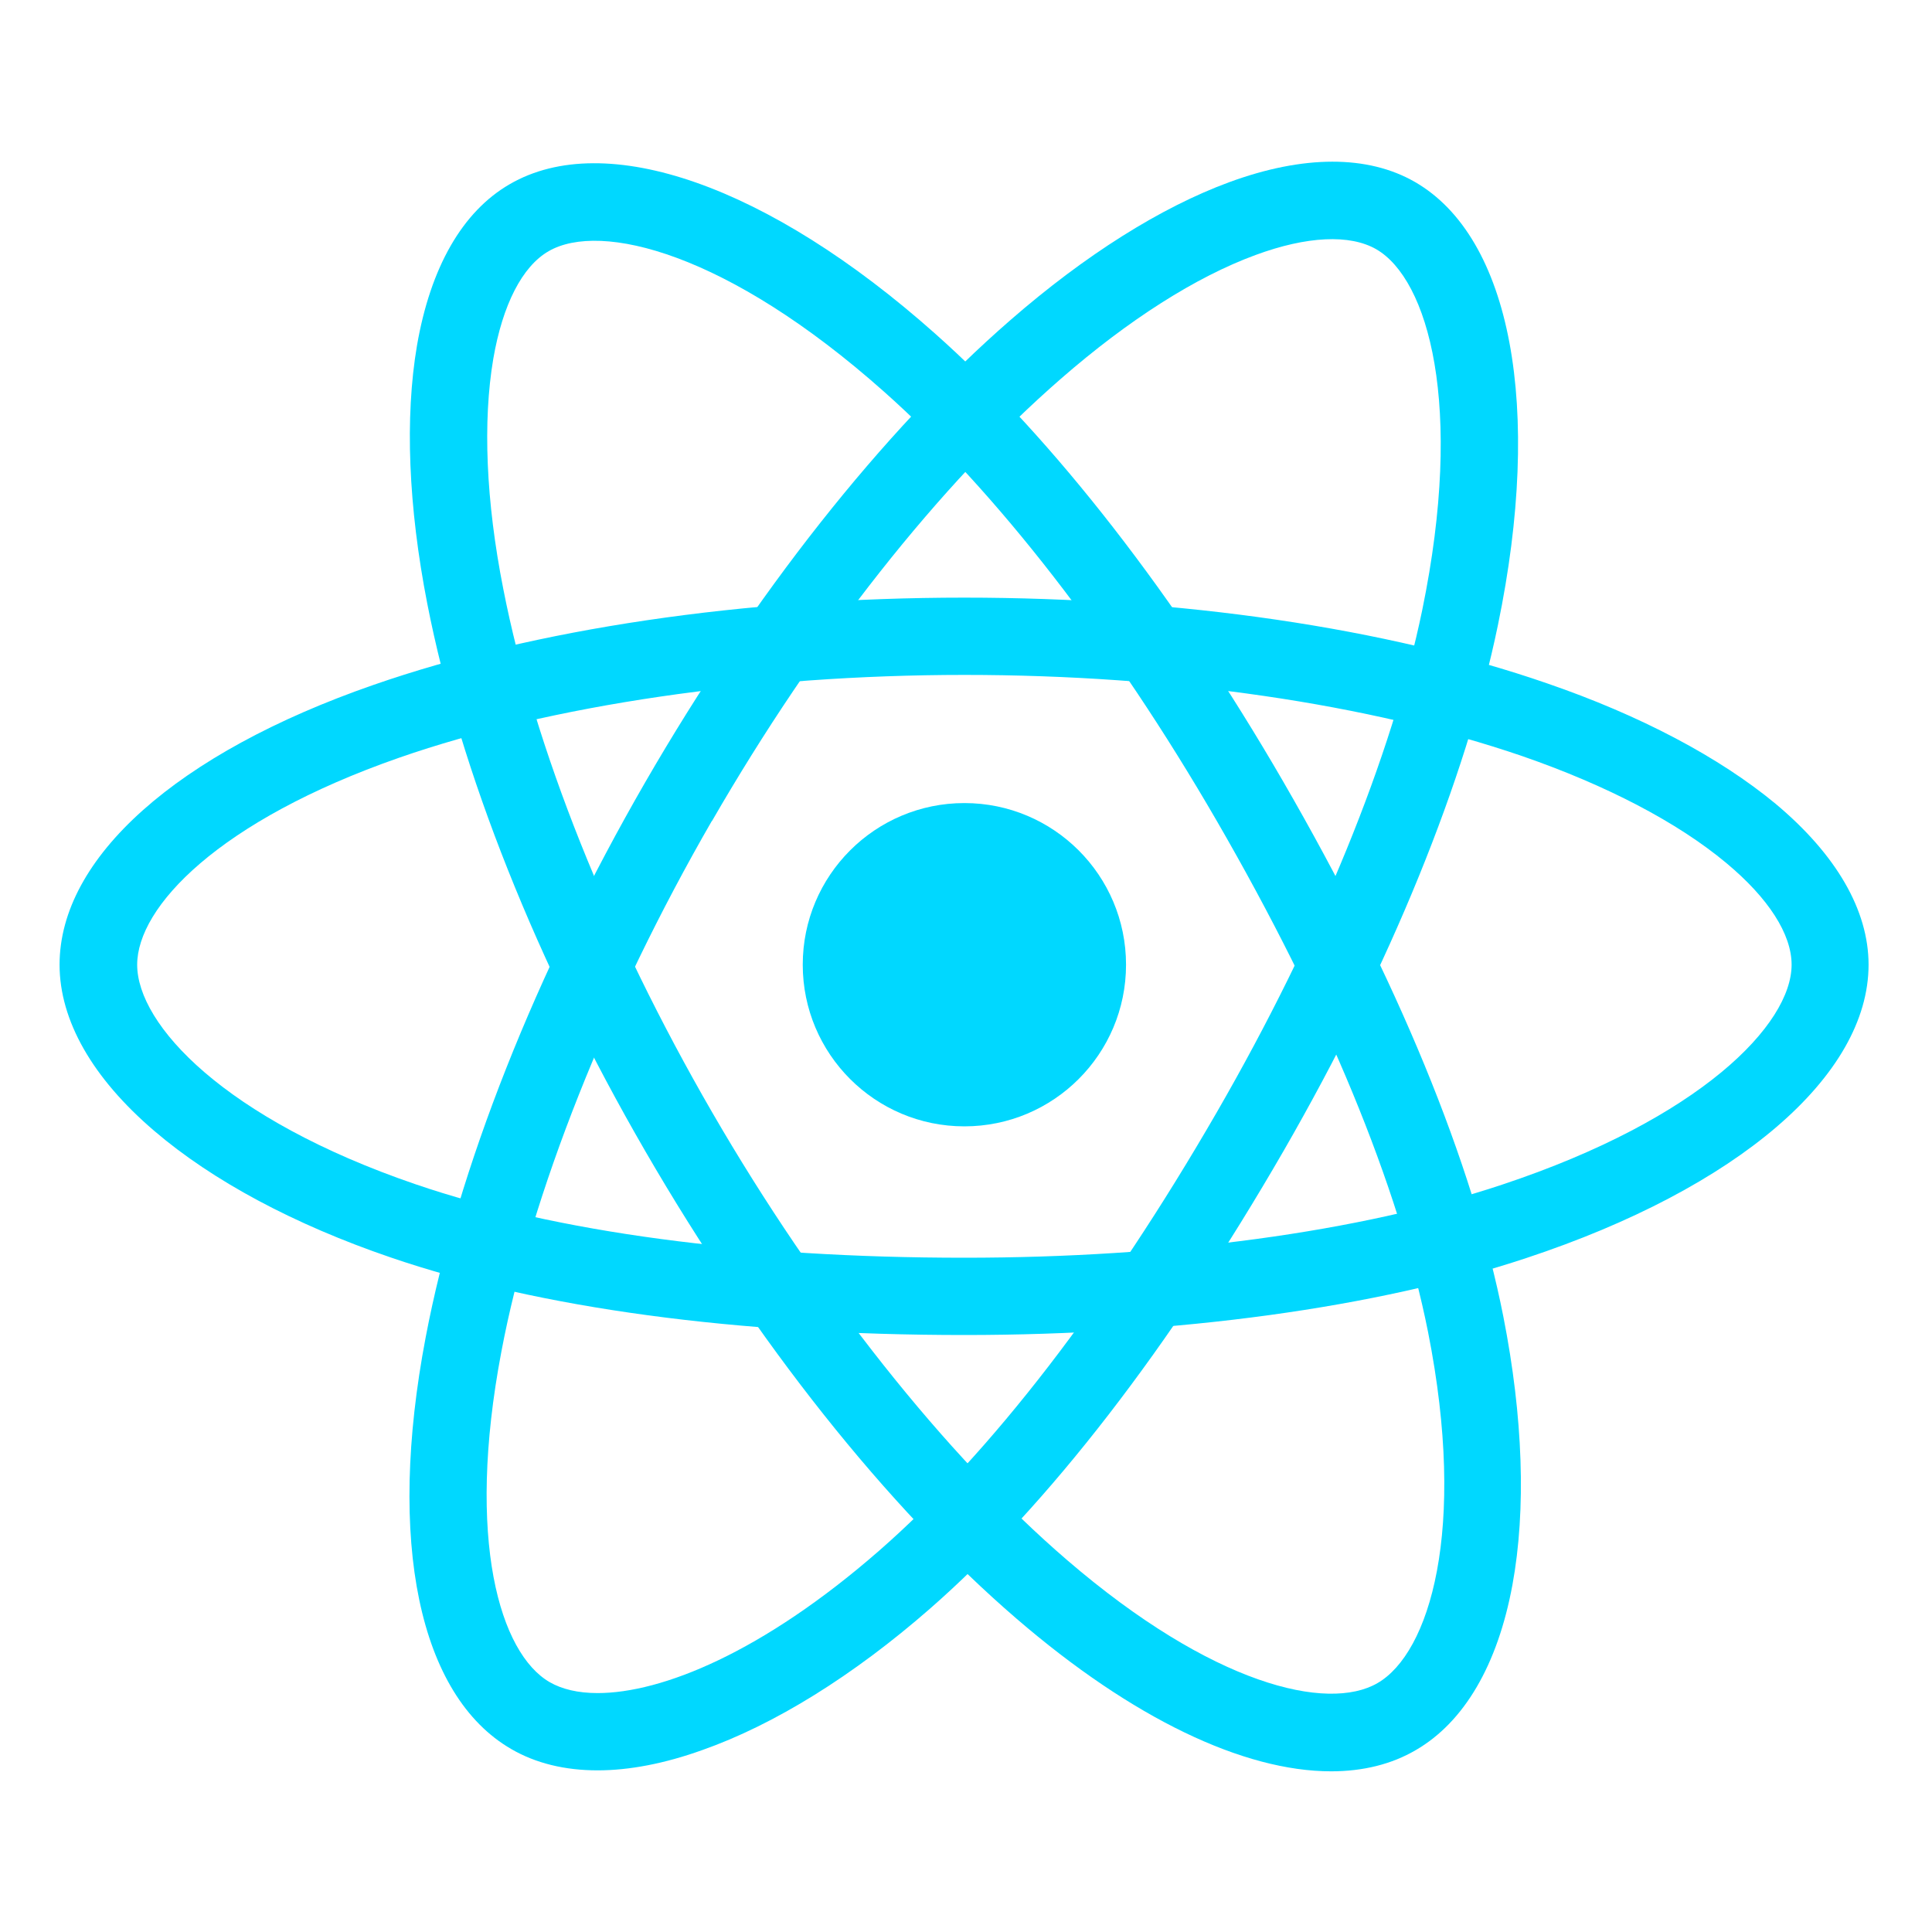
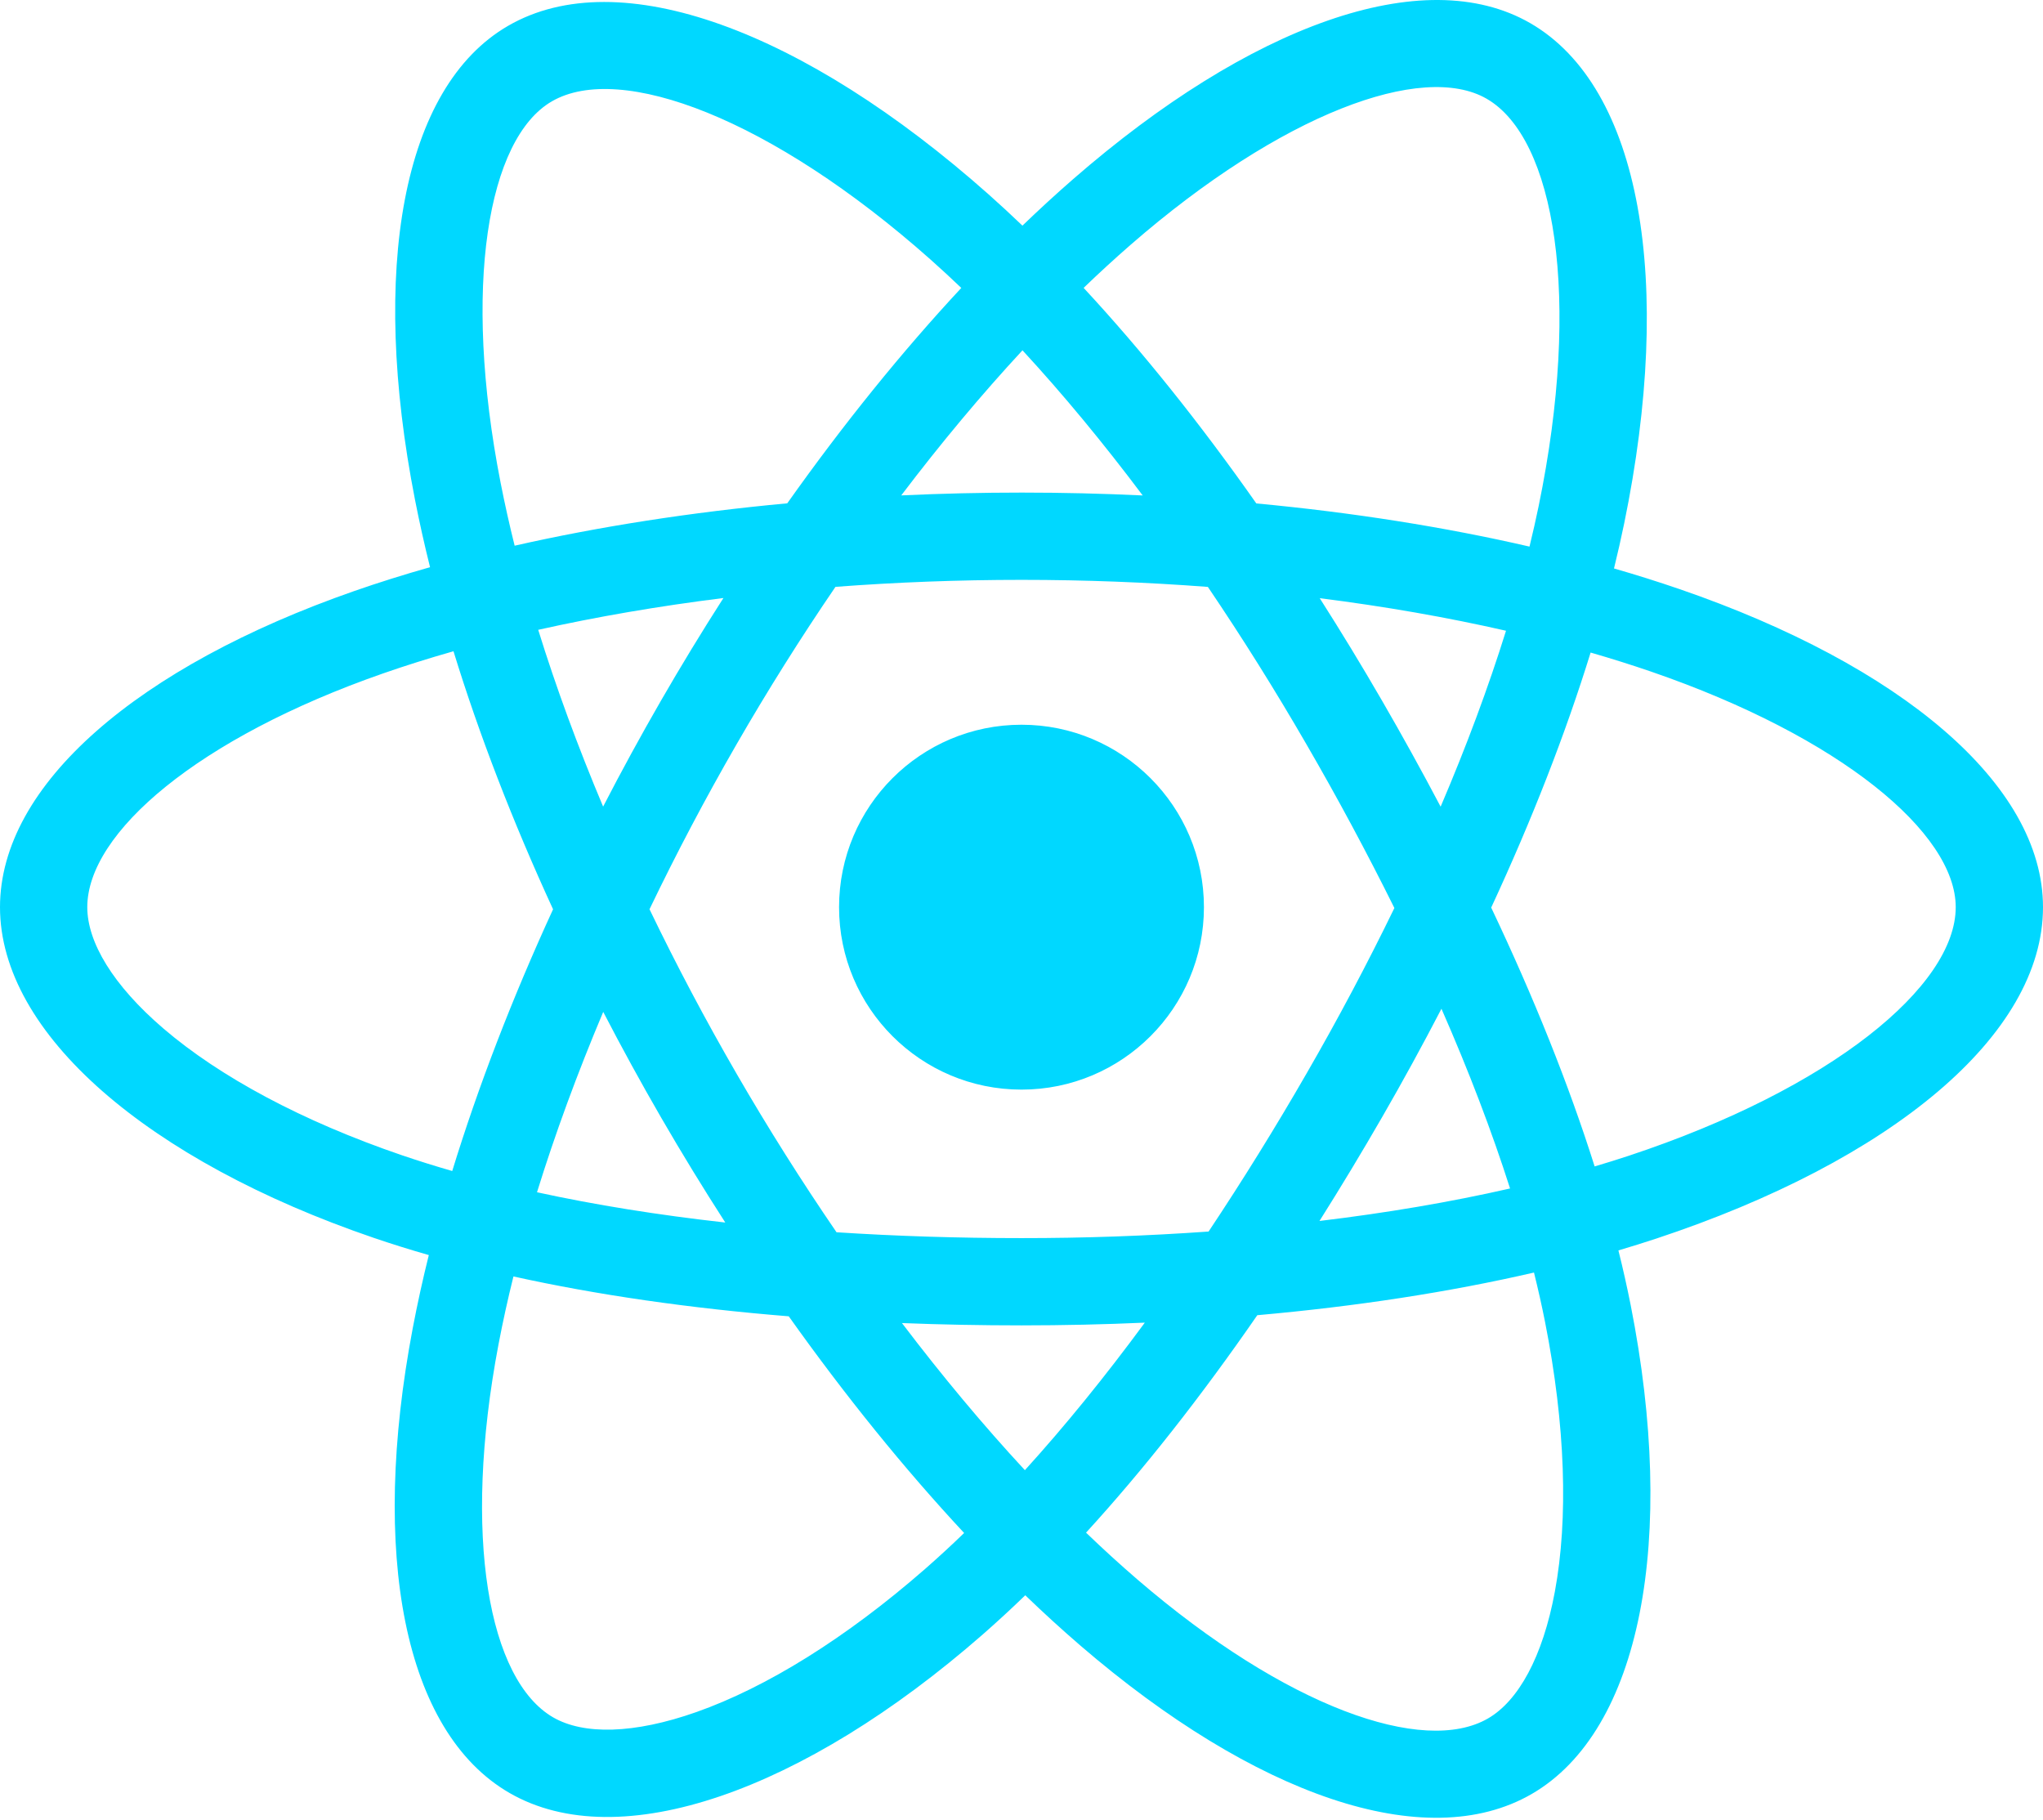
- <svg xmlns="http://www.w3.org/2000/svg" id="Layer_2" style="enable-background:new 0 0 600 600;" version="1.1" viewBox="0 0 600 600" xml:space="preserve">
-   <style type="text/css">
- 	.st0{fill:#00D8FF;}
- </style>
-   <circle class="st0" cx="299.5" cy="299.6" r="50.2" />
-   <g>
-     <path class="st0" d="M299.5,414.6c-70.5,0-132.1-8.3-178.2-24.1c-29.9-10.2-55.3-23.8-73.4-39.3c-19.2-16.4-29.4-34.3-29.4-51.6   c0-33.2,36.4-65.7,97.5-86.9c50-17.4,115.2-27.1,183.4-27.1c67,0,131.3,9.4,181,26.6c29.1,10,53.6,23,71,37.4   c18.9,15.8,28.9,33.1,28.9,50c0,34.5-40.7,69.4-106.3,91.1C427.6,406.1,365.6,414.6,299.5,414.6z M299.5,209.6   c-64.7,0-128.7,9.4-175.5,25.7c-56.2,19.6-81.4,46.4-81.4,64.3c0,18.6,27.1,47.9,86.5,68.2c43.6,14.9,102.6,22.8,170.4,22.8   c63.6,0,122.9-8,167-22.7c61.7-20.5,89.9-49.8,89.9-68.3c0-9.5-7.2-20.7-20.3-31.6c-15.1-12.6-37.1-24.1-63.4-33.2   C425.4,218.6,363.9,209.6,299.5,209.6z" />
-   </g>
-   <g>
-     <path class="st0" d="M185.6,549.8c-10.2,0-19.2-2.2-26.8-6.6c-28.7-16.6-38.7-64.4-26.6-127.9c9.9-52.1,34.1-113.3,68.2-172.4   c33.5-58,73.7-109,113.4-143.5c23.2-20.2,46.7-35,67.9-42.8c23.1-8.5,43.1-8.5,57.7-0.1c29.9,17.2,39.8,70,25.8,137.6   c-9.9,48-33.5,105.9-66.5,163.2c-35.2,61-73.2,110.2-109.9,142.3c-23.8,20.8-48.3,36-70.7,43.9   C206.4,547.7,195.4,549.8,185.6,549.8z M210.7,248.9l10.4,6c-32.3,56-56.2,116.1-65.4,164.9c-11.1,58.5-0.4,93.7,15,102.6   c3.8,2.2,8.8,3.4,14.9,3.4c19.9,0,51.2-12.6,87.4-44.2c34.7-30.3,71-77.5,104.9-136.2c31.8-55.1,54.4-110.5,63.8-156   c13.1-63.7,1.8-102.7-14.3-112c-8.2-4.7-21.5-4.1-37.5,1.8c-18.5,6.8-39.4,20.1-60.4,38.4c-37.7,32.8-76.2,81.6-108.4,137.4   L210.7,248.9z" />
-   </g>
-   <g>
-     <path class="st0" d="M413.4,550.1c-27.2,0-61.7-16.4-97.7-47.4c-40.2-34.6-81.1-86.1-115.3-145.2v0c-33.6-58-57.6-118.3-67.7-170   c-5.9-30.2-7-57.9-3.2-80.2c4.2-24.3,14.1-41.6,28.8-50.1c29.8-17.3,80.5,0.5,132.1,46.4c36.6,32.5,75,81.9,108.1,139.1   c35.3,61,59,118.5,68.4,166.3c6.1,31,7.1,59.8,2.8,83.2c-4.6,24.9-15,42.6-30,51.3C432.2,547.9,423.3,550.1,413.4,550.1z    M221.2,345.5c32.4,56,72.6,106.7,110.2,139c45.1,38.8,80.9,47.2,96.4,38.2c16.1-9.3,27.9-47.4,15.7-109   c-9-45.2-31.7-100.2-65.7-158.9c-31.9-55.1-68.6-102.4-103.3-133.2C225.9,78.4,186.5,68.7,170.4,78c-8.2,4.7-14.3,16.6-17.2,33.4   c-3.3,19.4-2.3,44.2,3.1,71.5C165.9,232,188.9,289.7,221.2,345.5L221.2,345.5z" />
-   </g>
+ <svg xmlns="http://www.w3.org/2000/svg" width="256" height="228" preserveAspectRatio="xMidYMid meet" viewBox="0 0 256 228" style="-ms-transform: rotate(360deg); -webkit-transform: rotate(360deg); transform: rotate(360deg);">
+   <path d="M210.483 73.824a171.49 171.49 0 0 0-8.24-2.597c.465-1.9.893-3.777 1.273-5.621 6.238-30.281 2.16-54.676-11.769-62.708-13.355-7.7-35.196.329-57.254 19.526a171.23 171.23 0 0 0-6.375 5.848 155.866 155.866 0 0 0-4.241-3.917C100.759 3.829 77.587-4.822 63.673 3.233 50.33 10.957 46.379 33.89 51.995 62.588a170.974 170.974 0 0 0 1.892 8.48c-3.28.932-6.445 1.924-9.474 2.98C17.309 83.498 0 98.307 0 113.668c0 15.865 18.582 31.778 46.812 41.427a145.52 145.52 0 0 0 6.921 2.165 167.467 167.467 0 0 0-2.01 9.138c-5.354 28.2-1.173 50.591 12.134 58.266 13.744 7.926 36.812-.22 59.273-19.855a145.567 145.567 0 0 0 5.342-4.923 168.064 168.064 0 0 0 6.92 6.314c21.758 18.722 43.246 26.282 56.54 18.586 13.731-7.949 18.194-32.003 12.4-61.268a145.016 145.016 0 0 0-1.535-6.842c1.62-.48 3.21-.974 4.76-1.488 29.348-9.723 48.443-25.443 48.443-41.52 0-15.417-17.868-30.326-45.517-39.844zm-6.365 70.984c-1.4.463-2.836.91-4.3 1.345-3.24-10.257-7.612-21.163-12.963-32.432 5.106-11 9.31-21.767 12.459-31.957 2.619.758 5.16 1.557 7.61 2.4 23.69 8.156 38.14 20.213 38.14 29.504 0 9.896-15.606 22.743-40.946 31.14zm-10.514 20.834c2.562 12.94 2.927 24.64 1.23 33.787-1.524 8.219-4.59 13.698-8.382 15.893-8.067 4.67-25.32-1.4-43.927-17.412a156.726 156.726 0 0 1-6.437-5.87c7.214-7.889 14.423-17.06 21.459-27.246 12.376-1.098 24.068-2.894 34.671-5.345.522 2.107.986 4.173 1.386 6.193zM87.276 214.515c-7.882 2.783-14.16 2.863-17.955.675-8.075-4.657-11.432-22.636-6.853-46.752a156.923 156.923 0 0 1 1.869-8.499c10.486 2.32 22.093 3.988 34.498 4.994 7.084 9.967 14.501 19.128 21.976 27.15a134.668 134.668 0 0 1-4.877 4.492c-9.933 8.682-19.886 14.842-28.658 17.94zM50.35 144.747c-12.483-4.267-22.792-9.812-29.858-15.863-6.35-5.437-9.555-10.836-9.555-15.216 0-9.322 13.897-21.212 37.076-29.293 2.813-.98 5.757-1.905 8.812-2.773 3.204 10.42 7.406 21.315 12.477 32.332-5.137 11.18-9.399 22.249-12.634 32.792a134.718 134.718 0 0 1-6.318-1.979zm12.378-84.26c-4.811-24.587-1.616-43.134 6.425-47.789 8.564-4.958 27.502 2.111 47.463 19.835a144.318 144.318 0 0 1 3.841 3.545c-7.438 7.987-14.787 17.08-21.808 26.988-12.04 1.116-23.565 2.908-34.161 5.309a160.342 160.342 0 0 1-1.76-7.887zm110.427 27.268a347.8 347.8 0 0 0-7.785-12.803c8.168 1.033 15.994 2.404 23.343 4.08-2.206 7.072-4.956 14.465-8.193 22.045a381.151 381.151 0 0 0-7.365-13.322zm-45.032-43.861c5.044 5.465 10.096 11.566 15.065 18.186a322.04 322.04 0 0 0-30.257-.006c4.974-6.559 10.069-12.652 15.192-18.18zM82.802 87.83a323.167 323.167 0 0 0-7.227 13.238c-3.184-7.553-5.909-14.98-8.134-22.152 7.304-1.634 15.093-2.97 23.209-3.984a321.524 321.524 0 0 0-7.848 12.897zm8.081 65.352c-8.385-.936-16.291-2.203-23.593-3.793 2.26-7.3 5.045-14.885 8.298-22.6a321.187 321.187 0 0 0 7.257 13.246c2.594 4.48 5.28 8.868 8.038 13.147zm37.542 31.03c-5.184-5.592-10.354-11.779-15.403-18.433 4.902.192 9.899.29 14.978.29 5.218 0 10.376-.117 15.453-.343-4.985 6.774-10.018 12.97-15.028 18.486zm52.198-57.817c3.422 7.8 6.306 15.345 8.596 22.52-7.422 1.694-15.436 3.058-23.88 4.071a382.417 382.417 0 0 0 7.859-13.026 347.403 347.403 0 0 0 7.425-13.565zm-16.898 8.101a358.557 358.557 0 0 1-12.281 19.815 329.4 329.4 0 0 1-23.444.823c-7.967 0-15.716-.248-23.178-.732a310.202 310.202 0 0 1-12.513-19.846h.001a307.41 307.41 0 0 1-10.923-20.627 310.278 310.278 0 0 1 10.89-20.637l-.001.001a307.318 307.318 0 0 1 12.413-19.761c7.613-.576 15.42-.876 23.31-.876H128c7.926 0 15.743.303 23.354.883a329.357 329.357 0 0 1 12.335 19.695 358.489 358.489 0 0 1 11.036 20.54 329.472 329.472 0 0 1-11 20.722zm22.56-122.124c8.572 4.944 11.906 24.881 6.52 51.026-.344 1.668-.73 3.367-1.15 5.09-10.622-2.452-22.155-4.275-34.23-5.408-7.034-10.017-14.323-19.124-21.64-27.008a160.789 160.789 0 0 1 5.888-5.4c18.9-16.447 36.564-22.941 44.612-18.3zM128 90.808c12.625 0 22.86 10.235 22.86 22.86s-10.235 22.86-22.86 22.86-22.86-10.235-22.86-22.86 10.235-22.86 22.86-22.86z" fill="#00D8FF" />
+   <rect x="0" y="0" width="256" height="228" fill="rgba(0, 0, 0, 0)" />
</svg>
